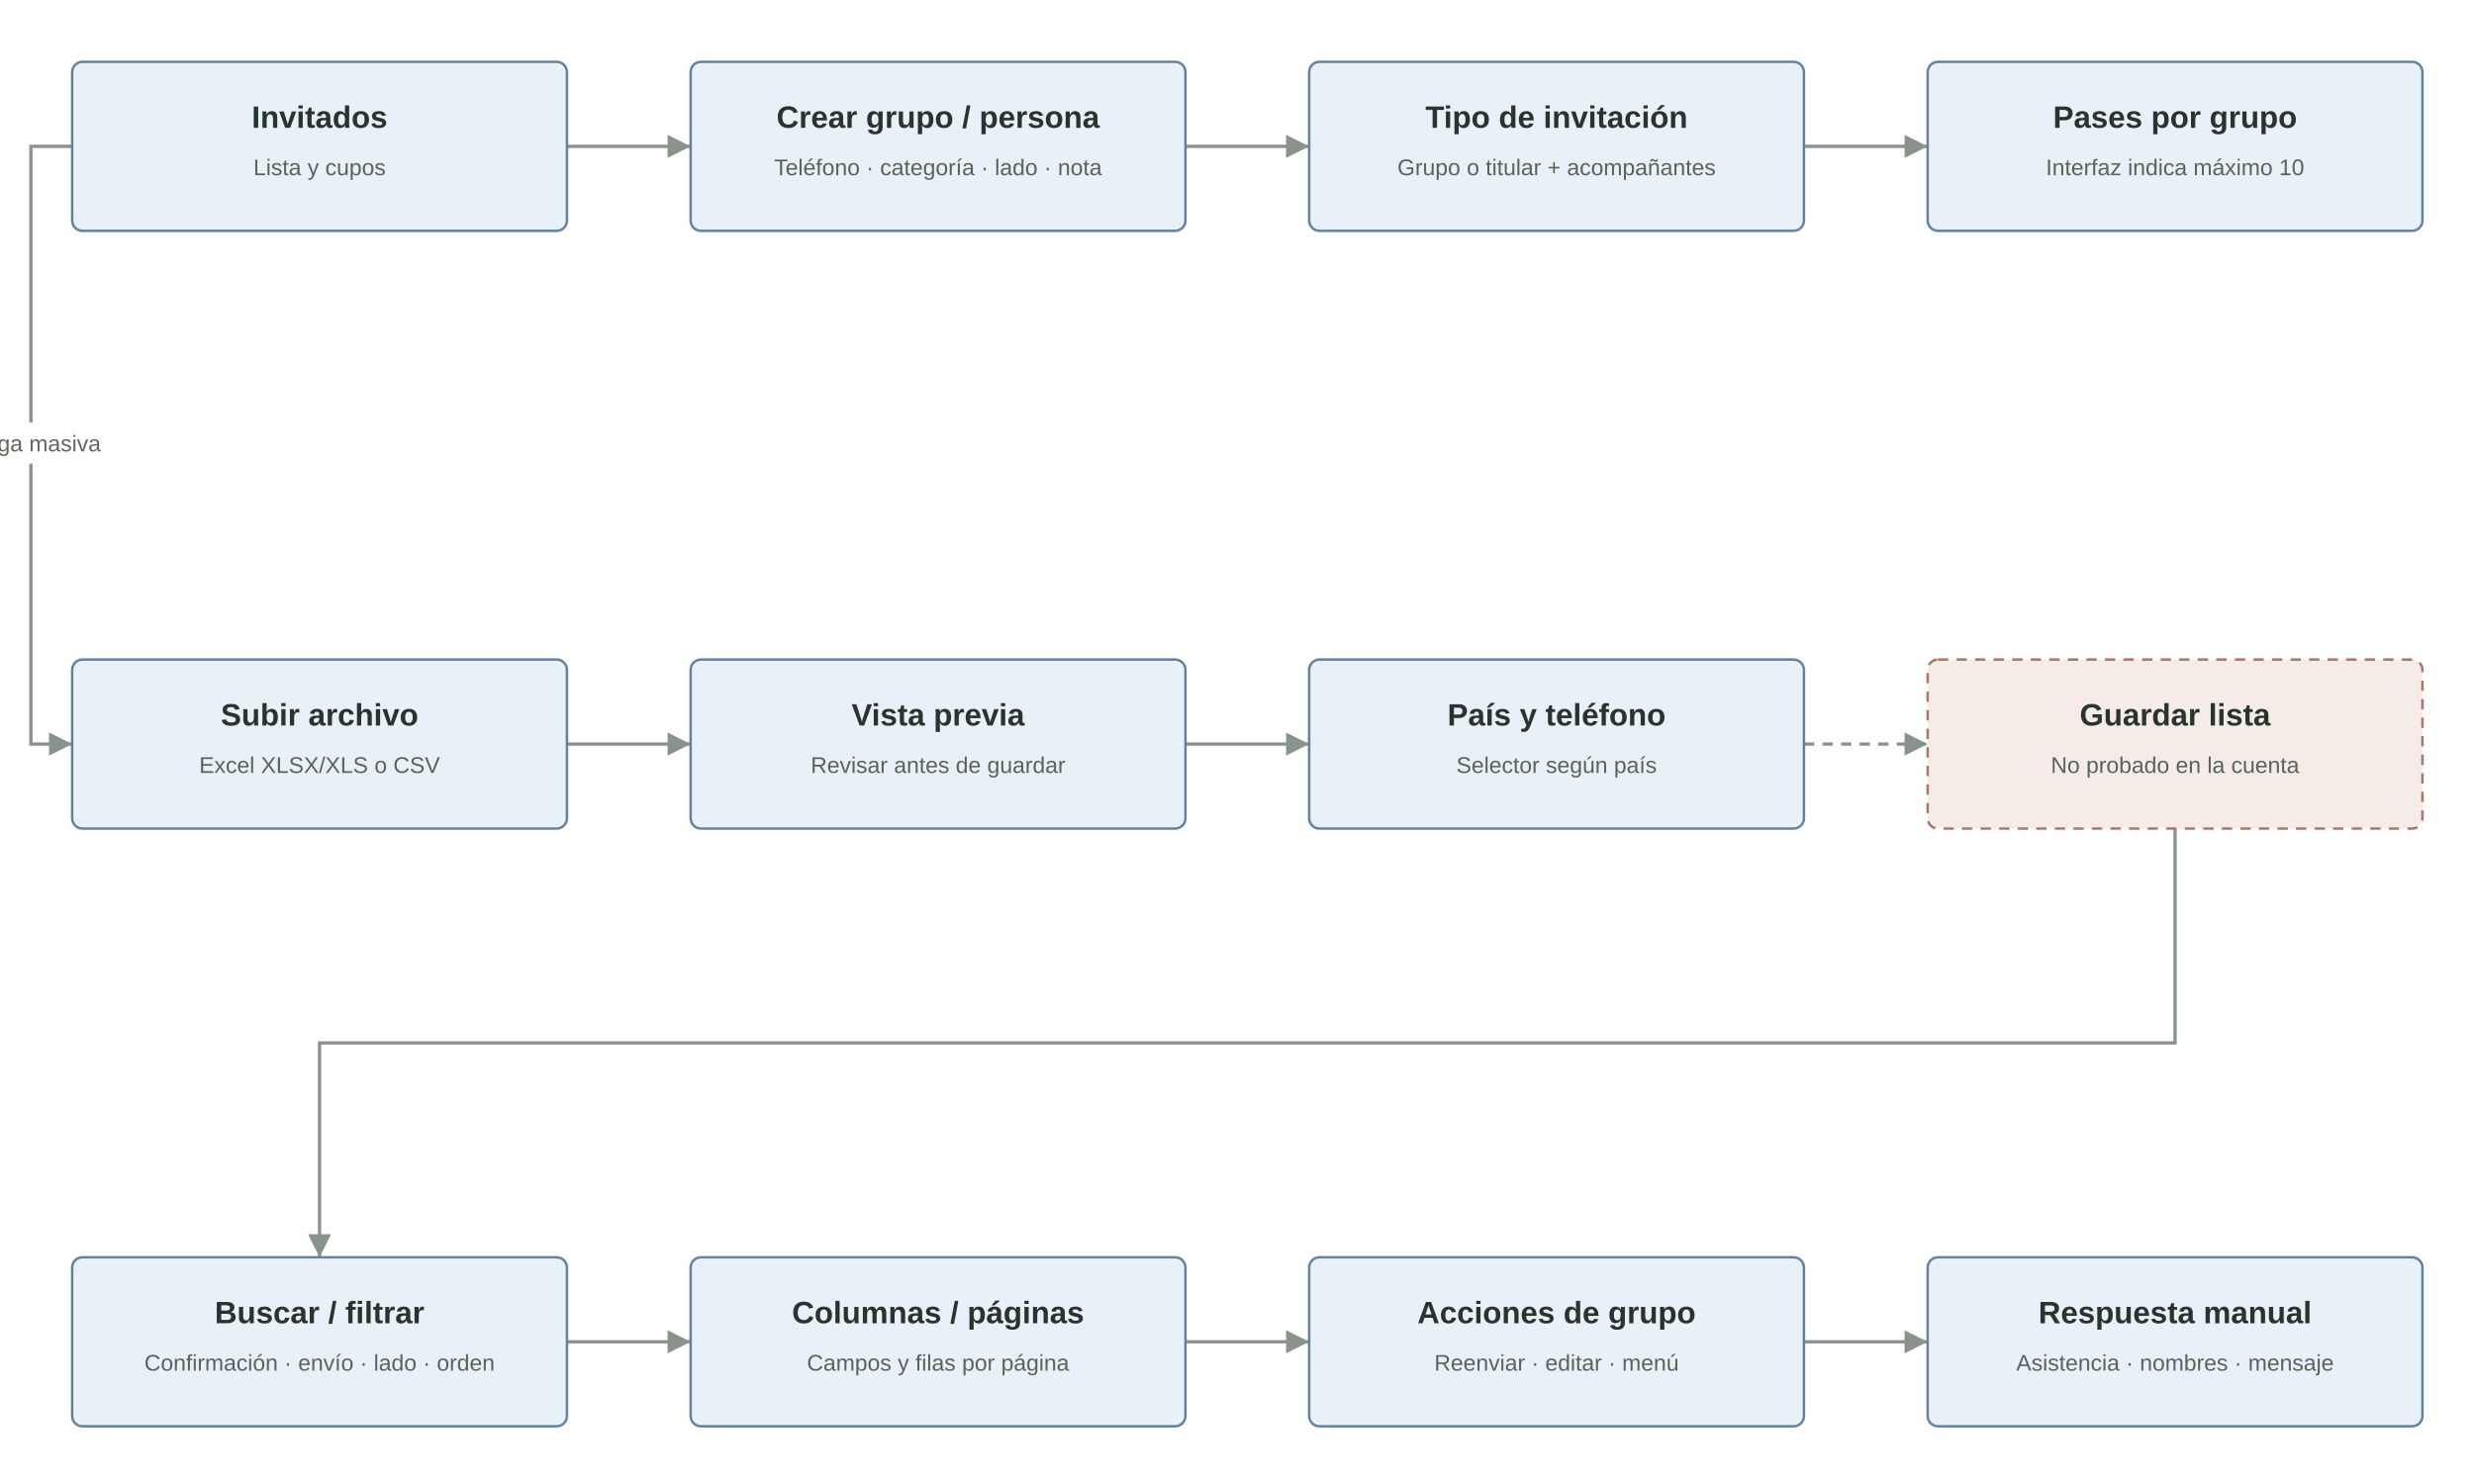
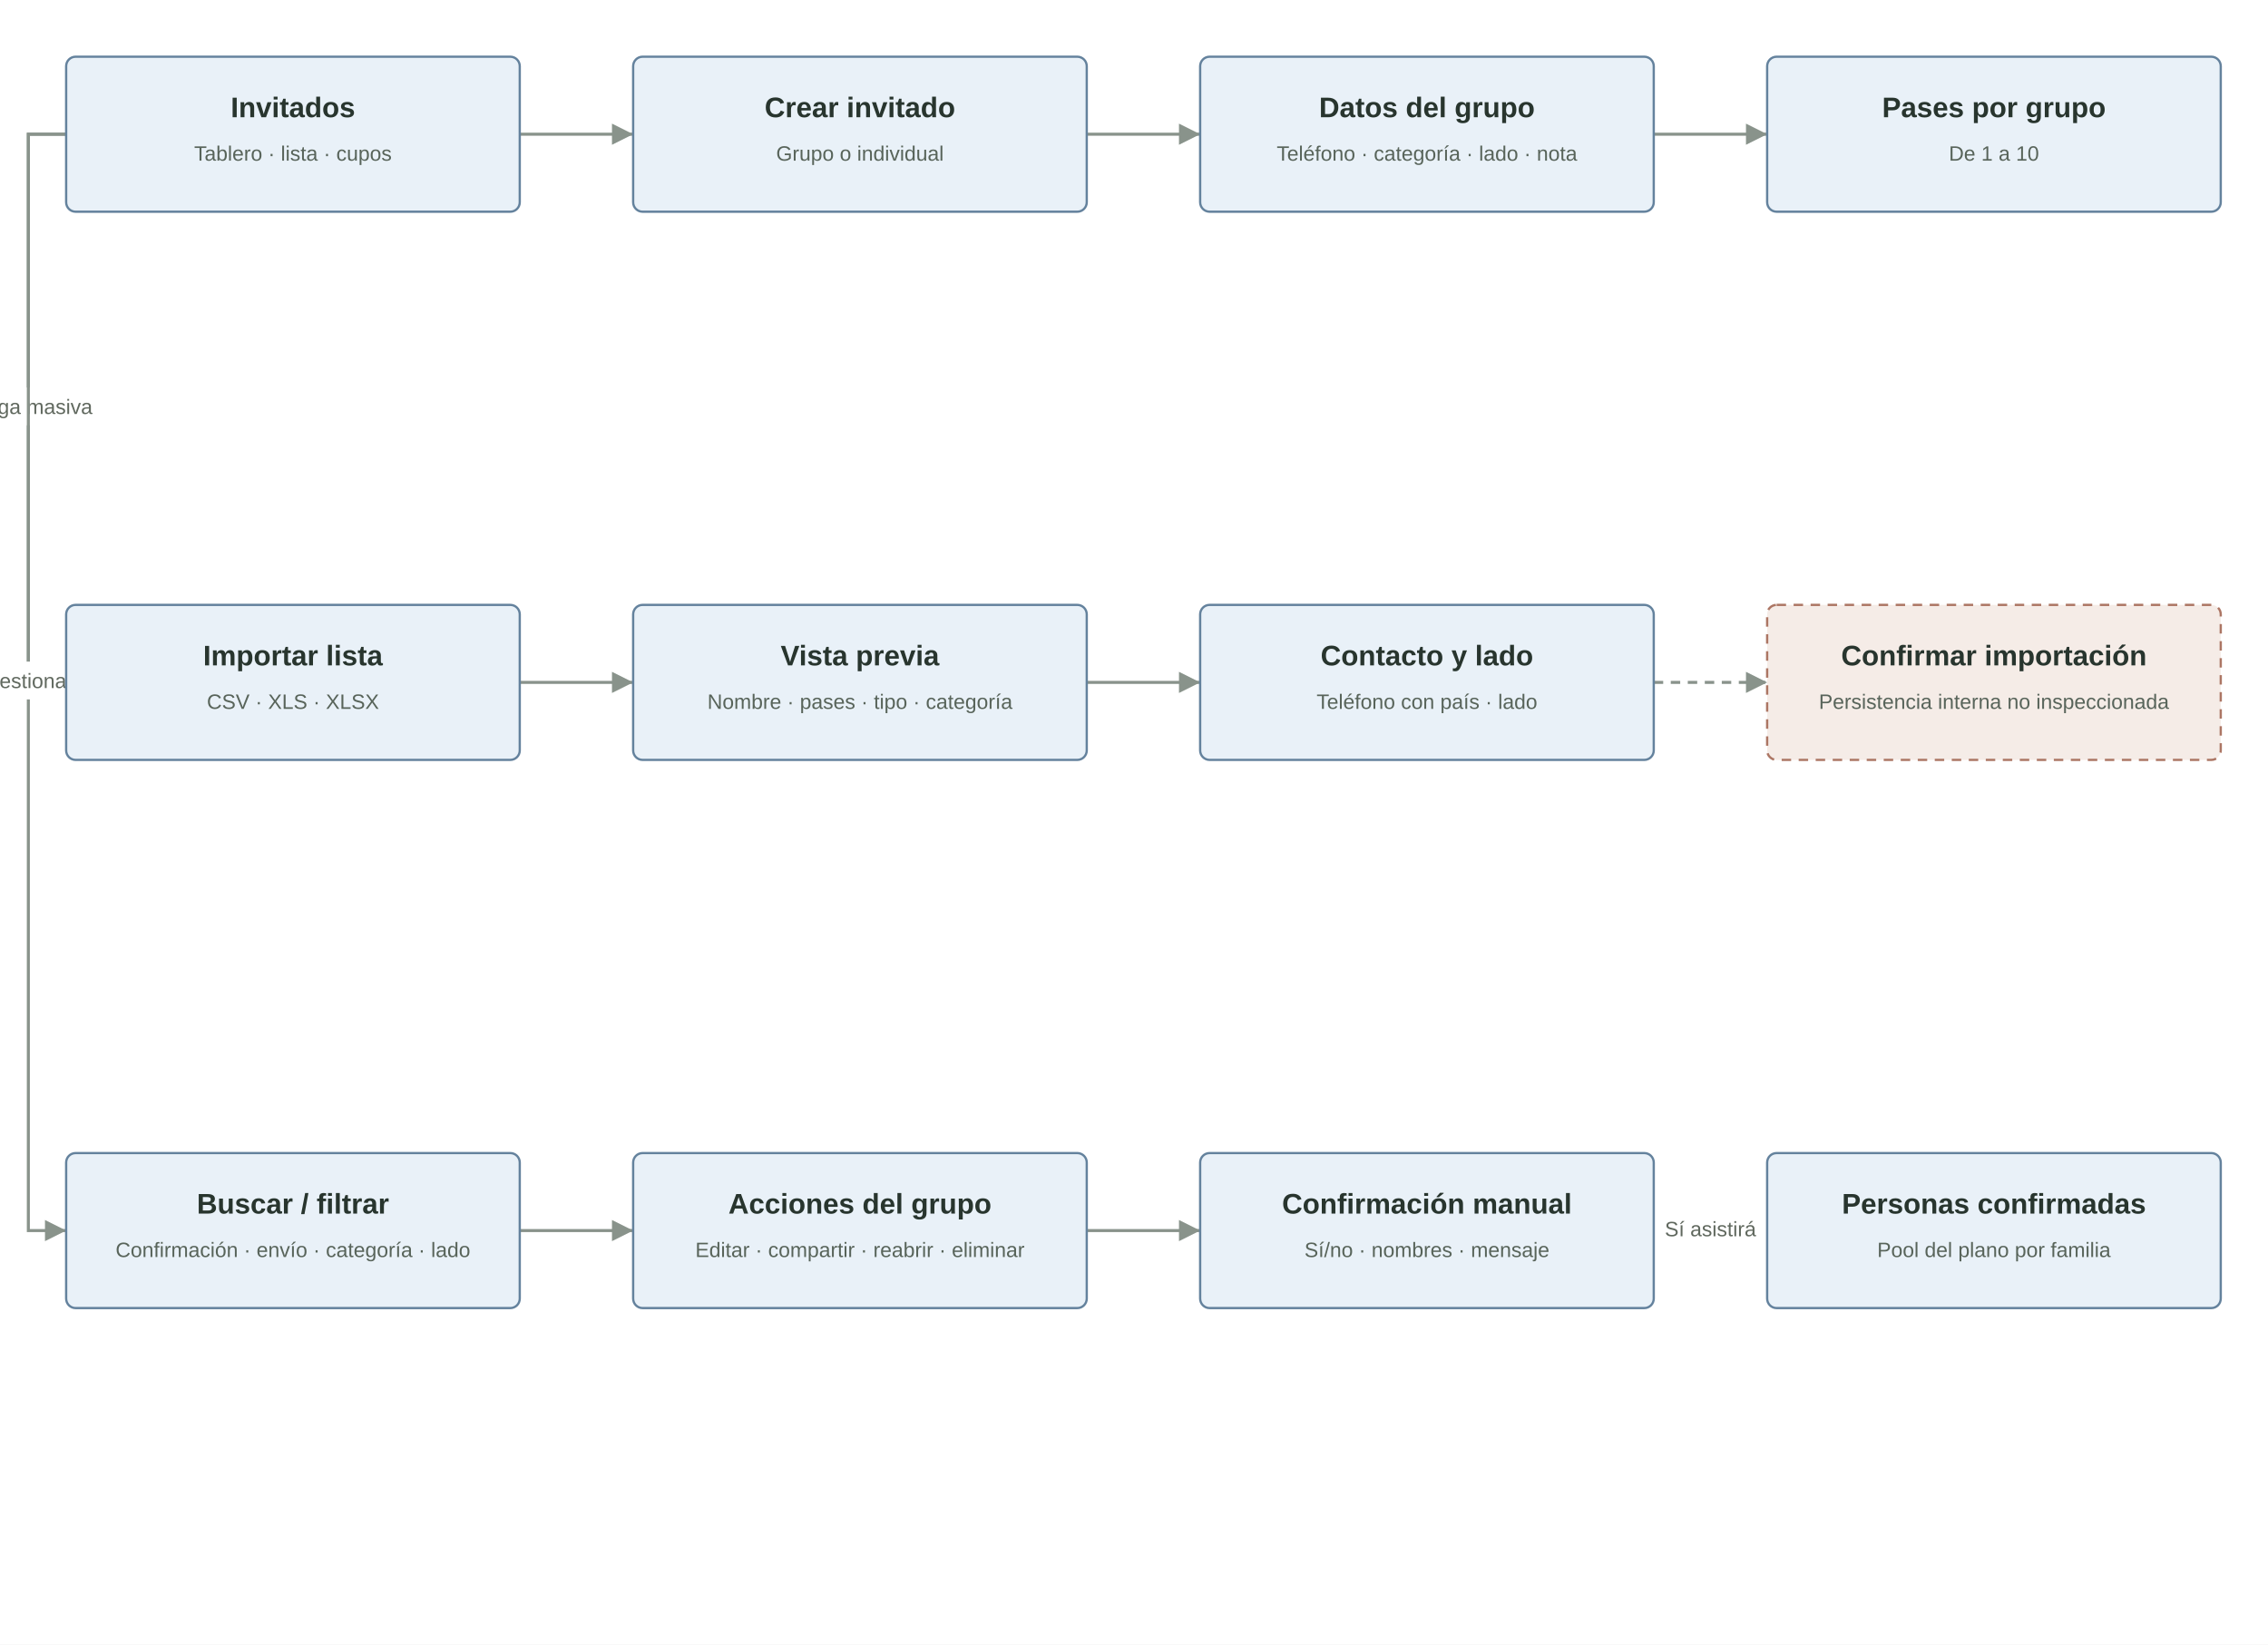
- <svg xmlns="http://www.w3.org/2000/svg" viewBox="0 0 1200 720" role="img" aria-labelledby="svg-title svg-desc" font-family="Arial, sans-serif">
+ <svg xmlns="http://www.w3.org/2000/svg" viewBox="0 0 1200 870" role="img" aria-labelledby="svg-title svg-desc" font-family="Arial, sans-serif">
  <defs>
    <marker id="arrow" markerWidth="8" markerHeight="8" refX="7" refY="3.5" orient="auto">
      <path d="M0 0 L7 3.5 L0 7 Z" fill="#89938b" />
    </marker>
  </defs>
-   <rect width="1200" height="720" fill="#fff" />
+   <rect width="1200" height="870" fill="#fff" />
  <path d="M275 71 L335 71" fill="none" stroke="#89938b" stroke-width="1.6" marker-end="url(#arrow)" />
  <path d="M575 71 L635 71" fill="none" stroke="#89938b" stroke-width="1.6" marker-end="url(#arrow)" />
  <path d="M875 71 L935 71" fill="none" stroke="#89938b" stroke-width="1.6" marker-end="url(#arrow)" />
  <path d="M35 71 L15 71 L15 361 L35 361" fill="none" stroke="#89938b" stroke-width="1.6" marker-end="url(#arrow)" />
  <rect x="-32" y="205" width="94" height="20" fill="#fff" />
  <text x="15" y="219" text-anchor="middle" font-size="11" fill="#60685e">Carga masiva</text>
  <path d="M275 361 L335 361" fill="none" stroke="#89938b" stroke-width="1.6" marker-end="url(#arrow)" />
  <path d="M575 361 L635 361" fill="none" stroke="#89938b" stroke-width="1.6" marker-end="url(#arrow)" />
  <path d="M875 361 L935 361" fill="none" stroke="#89938b" stroke-width="1.6" stroke-dasharray="5 4" marker-end="url(#arrow)" />
-   <path d="M1055 402 L1055 506 L155 506 L155 610" fill="none" stroke="#89938b" stroke-width="1.6" marker-end="url(#arrow)" />
+   <path d="M35 71 L15 71 L15 651 L35 651" fill="none" stroke="#89938b" stroke-width="1.6" marker-end="url(#arrow)" />
+   <rect x="-21.5" y="350" width="73" height="20" fill="#fff" />
+   <text x="15" y="364" text-anchor="middle" font-size="11" fill="#60685e">Gestionar</text>
  <path d="M275 651 L335 651" fill="none" stroke="#89938b" stroke-width="1.6" marker-end="url(#arrow)" />
  <path d="M575 651 L635 651" fill="none" stroke="#89938b" stroke-width="1.6" marker-end="url(#arrow)" />
  <path d="M875 651 L935 651" fill="none" stroke="#89938b" stroke-width="1.6" marker-end="url(#arrow)" />
+   <rect x="861.5" y="640" width="87" height="20" fill="#fff" />
+   <text x="905" y="654" text-anchor="middle" font-size="11" fill="#60685e">Sí asistirá</text>
  <g>
    <g fill="#e9f1f8" stroke="#64829d" stroke-width="1.2">
      <rect x="35" y="30" width="240" height="82" rx="5" />
    </g>
    <text x="155" y="62" font-size="15" font-weight="600" fill="#28352e" text-anchor="middle">Invitados</text>
-     <text x="155" y="85" font-size="11" fill="#58645a" text-anchor="middle">Lista y cupos</text>
+     <text x="155" y="85" font-size="11" fill="#58645a" text-anchor="middle">Tablero · lista · cupos</text>
  </g>
  <g>
    <g fill="#e9f1f8" stroke="#64829d" stroke-width="1.2">
      <rect x="335" y="30" width="240" height="82" rx="5" />
    </g>
-     <text x="455" y="62" font-size="15" font-weight="600" fill="#28352e" text-anchor="middle">Crear grupo / persona</text>
-     <text x="455" y="85" font-size="11" fill="#58645a" text-anchor="middle">Teléfono · categoría · lado · nota</text>
+     <text x="455" y="62" font-size="15" font-weight="600" fill="#28352e" text-anchor="middle">Crear invitado</text>
+     <text x="455" y="85" font-size="11" fill="#58645a" text-anchor="middle">Grupo o individual</text>
  </g>
  <g>
    <g fill="#e9f1f8" stroke="#64829d" stroke-width="1.2">
      <rect x="635" y="30" width="240" height="82" rx="5" />
    </g>
-     <text x="755" y="62" font-size="15" font-weight="600" fill="#28352e" text-anchor="middle">Tipo de invitación</text>
-     <text x="755" y="85" font-size="11" fill="#58645a" text-anchor="middle">Grupo o titular + acompañantes</text>
+     <text x="755" y="62" font-size="15" font-weight="600" fill="#28352e" text-anchor="middle">Datos del grupo</text>
+     <text x="755" y="85" font-size="11" fill="#58645a" text-anchor="middle">Teléfono · categoría · lado · nota</text>
  </g>
  <g>
    <g fill="#e9f1f8" stroke="#64829d" stroke-width="1.2">
      <rect x="935" y="30" width="240" height="82" rx="5" />
    </g>
    <text x="1055" y="62" font-size="15" font-weight="600" fill="#28352e" text-anchor="middle">Pases por grupo</text>
-     <text x="1055" y="85" font-size="11" fill="#58645a" text-anchor="middle">Interfaz indica máximo 10</text>
+     <text x="1055" y="85" font-size="11" fill="#58645a" text-anchor="middle">De 1 a 10</text>
  </g>
  <g>
    <g fill="#e9f1f8" stroke="#64829d" stroke-width="1.2">
      <rect x="35" y="320" width="240" height="82" rx="5" />
    </g>
-     <text x="155" y="352" font-size="15" font-weight="600" fill="#28352e" text-anchor="middle">Subir archivo</text>
-     <text x="155" y="375" font-size="11" fill="#58645a" text-anchor="middle">Excel XLSX/XLS o CSV</text>
+     <text x="155" y="352" font-size="15" font-weight="600" fill="#28352e" text-anchor="middle">Importar lista</text>
+     <text x="155" y="375" font-size="11" fill="#58645a" text-anchor="middle">CSV · XLS · XLSX</text>
  </g>
  <g>
    <g fill="#e9f1f8" stroke="#64829d" stroke-width="1.2">
      <rect x="335" y="320" width="240" height="82" rx="5" />
    </g>
    <text x="455" y="352" font-size="15" font-weight="600" fill="#28352e" text-anchor="middle">Vista previa</text>
-     <text x="455" y="375" font-size="11" fill="#58645a" text-anchor="middle">Revisar antes de guardar</text>
+     <text x="455" y="375" font-size="11" fill="#58645a" text-anchor="middle">Nombre · pases · tipo · categoría</text>
  </g>
  <g>
    <g fill="#e9f1f8" stroke="#64829d" stroke-width="1.2">
      <rect x="635" y="320" width="240" height="82" rx="5" />
    </g>
-     <text x="755" y="352" font-size="15" font-weight="600" fill="#28352e" text-anchor="middle">País y teléfono</text>
-     <text x="755" y="375" font-size="11" fill="#58645a" text-anchor="middle">Selector según país</text>
+     <text x="755" y="352" font-size="15" font-weight="600" fill="#28352e" text-anchor="middle">Contacto y lado</text>
+     <text x="755" y="375" font-size="11" fill="#58645a" text-anchor="middle">Teléfono con país · lado</text>
  </g>
  <g>
    <g fill="#f5ece7" stroke="#ac7664" stroke-width="1.2" stroke-dasharray="5 4">
      <rect x="935" y="320" width="240" height="82" rx="5" />
    </g>
-     <text x="1055" y="352" font-size="15" font-weight="600" fill="#28352e" text-anchor="middle">Guardar lista</text>
-     <text x="1055" y="375" font-size="11" fill="#58645a" text-anchor="middle">No probado en la cuenta</text>
+     <text x="1055" y="352" font-size="15" font-weight="600" fill="#28352e" text-anchor="middle">Confirmar importación</text>
+     <text x="1055" y="375" font-size="11" fill="#58645a" text-anchor="middle">Persistencia interna no inspeccionada</text>
  </g>
  <g>
    <g fill="#e9f1f8" stroke="#64829d" stroke-width="1.2">
      <rect x="35" y="610" width="240" height="82" rx="5" />
    </g>
    <text x="155" y="642" font-size="15" font-weight="600" fill="#28352e" text-anchor="middle">Buscar / filtrar</text>
-     <text x="155" y="665" font-size="11" fill="#58645a" text-anchor="middle">Confirmación · envío · lado · orden</text>
+     <text x="155" y="665" font-size="11" fill="#58645a" text-anchor="middle">Confirmación · envío · categoría · lado</text>
  </g>
  <g>
    <g fill="#e9f1f8" stroke="#64829d" stroke-width="1.2">
      <rect x="335" y="610" width="240" height="82" rx="5" />
    </g>
-     <text x="455" y="642" font-size="15" font-weight="600" fill="#28352e" text-anchor="middle">Columnas / páginas</text>
-     <text x="455" y="665" font-size="11" fill="#58645a" text-anchor="middle">Campos y filas por página</text>
+     <text x="455" y="642" font-size="15" font-weight="600" fill="#28352e" text-anchor="middle">Acciones del grupo</text>
+     <text x="455" y="665" font-size="11" fill="#58645a" text-anchor="middle">Editar · compartir · reabrir · eliminar</text>
  </g>
  <g>
    <g fill="#e9f1f8" stroke="#64829d" stroke-width="1.2">
      <rect x="635" y="610" width="240" height="82" rx="5" />
    </g>
-     <text x="755" y="642" font-size="15" font-weight="600" fill="#28352e" text-anchor="middle">Acciones de grupo</text>
-     <text x="755" y="665" font-size="11" fill="#58645a" text-anchor="middle">Reenviar · editar · menú</text>
+     <text x="755" y="642" font-size="15" font-weight="600" fill="#28352e" text-anchor="middle">Confirmación manual</text>
+     <text x="755" y="665" font-size="11" fill="#58645a" text-anchor="middle">Sí/no · nombres · mensaje</text>
  </g>
  <g>
    <g fill="#e9f1f8" stroke="#64829d" stroke-width="1.2">
      <rect x="935" y="610" width="240" height="82" rx="5" />
    </g>
-     <text x="1055" y="642" font-size="15" font-weight="600" fill="#28352e" text-anchor="middle">Respuesta manual</text>
-     <text x="1055" y="665" font-size="11" fill="#58645a" text-anchor="middle">Asistencia · nombres · mensaje</text>
+     <text x="1055" y="642" font-size="15" font-weight="600" fill="#28352e" text-anchor="middle">Personas confirmadas</text>
+     <text x="1055" y="665" font-size="11" fill="#58645a" text-anchor="middle">Pool del plano por familia</text>
  </g>
</svg>
